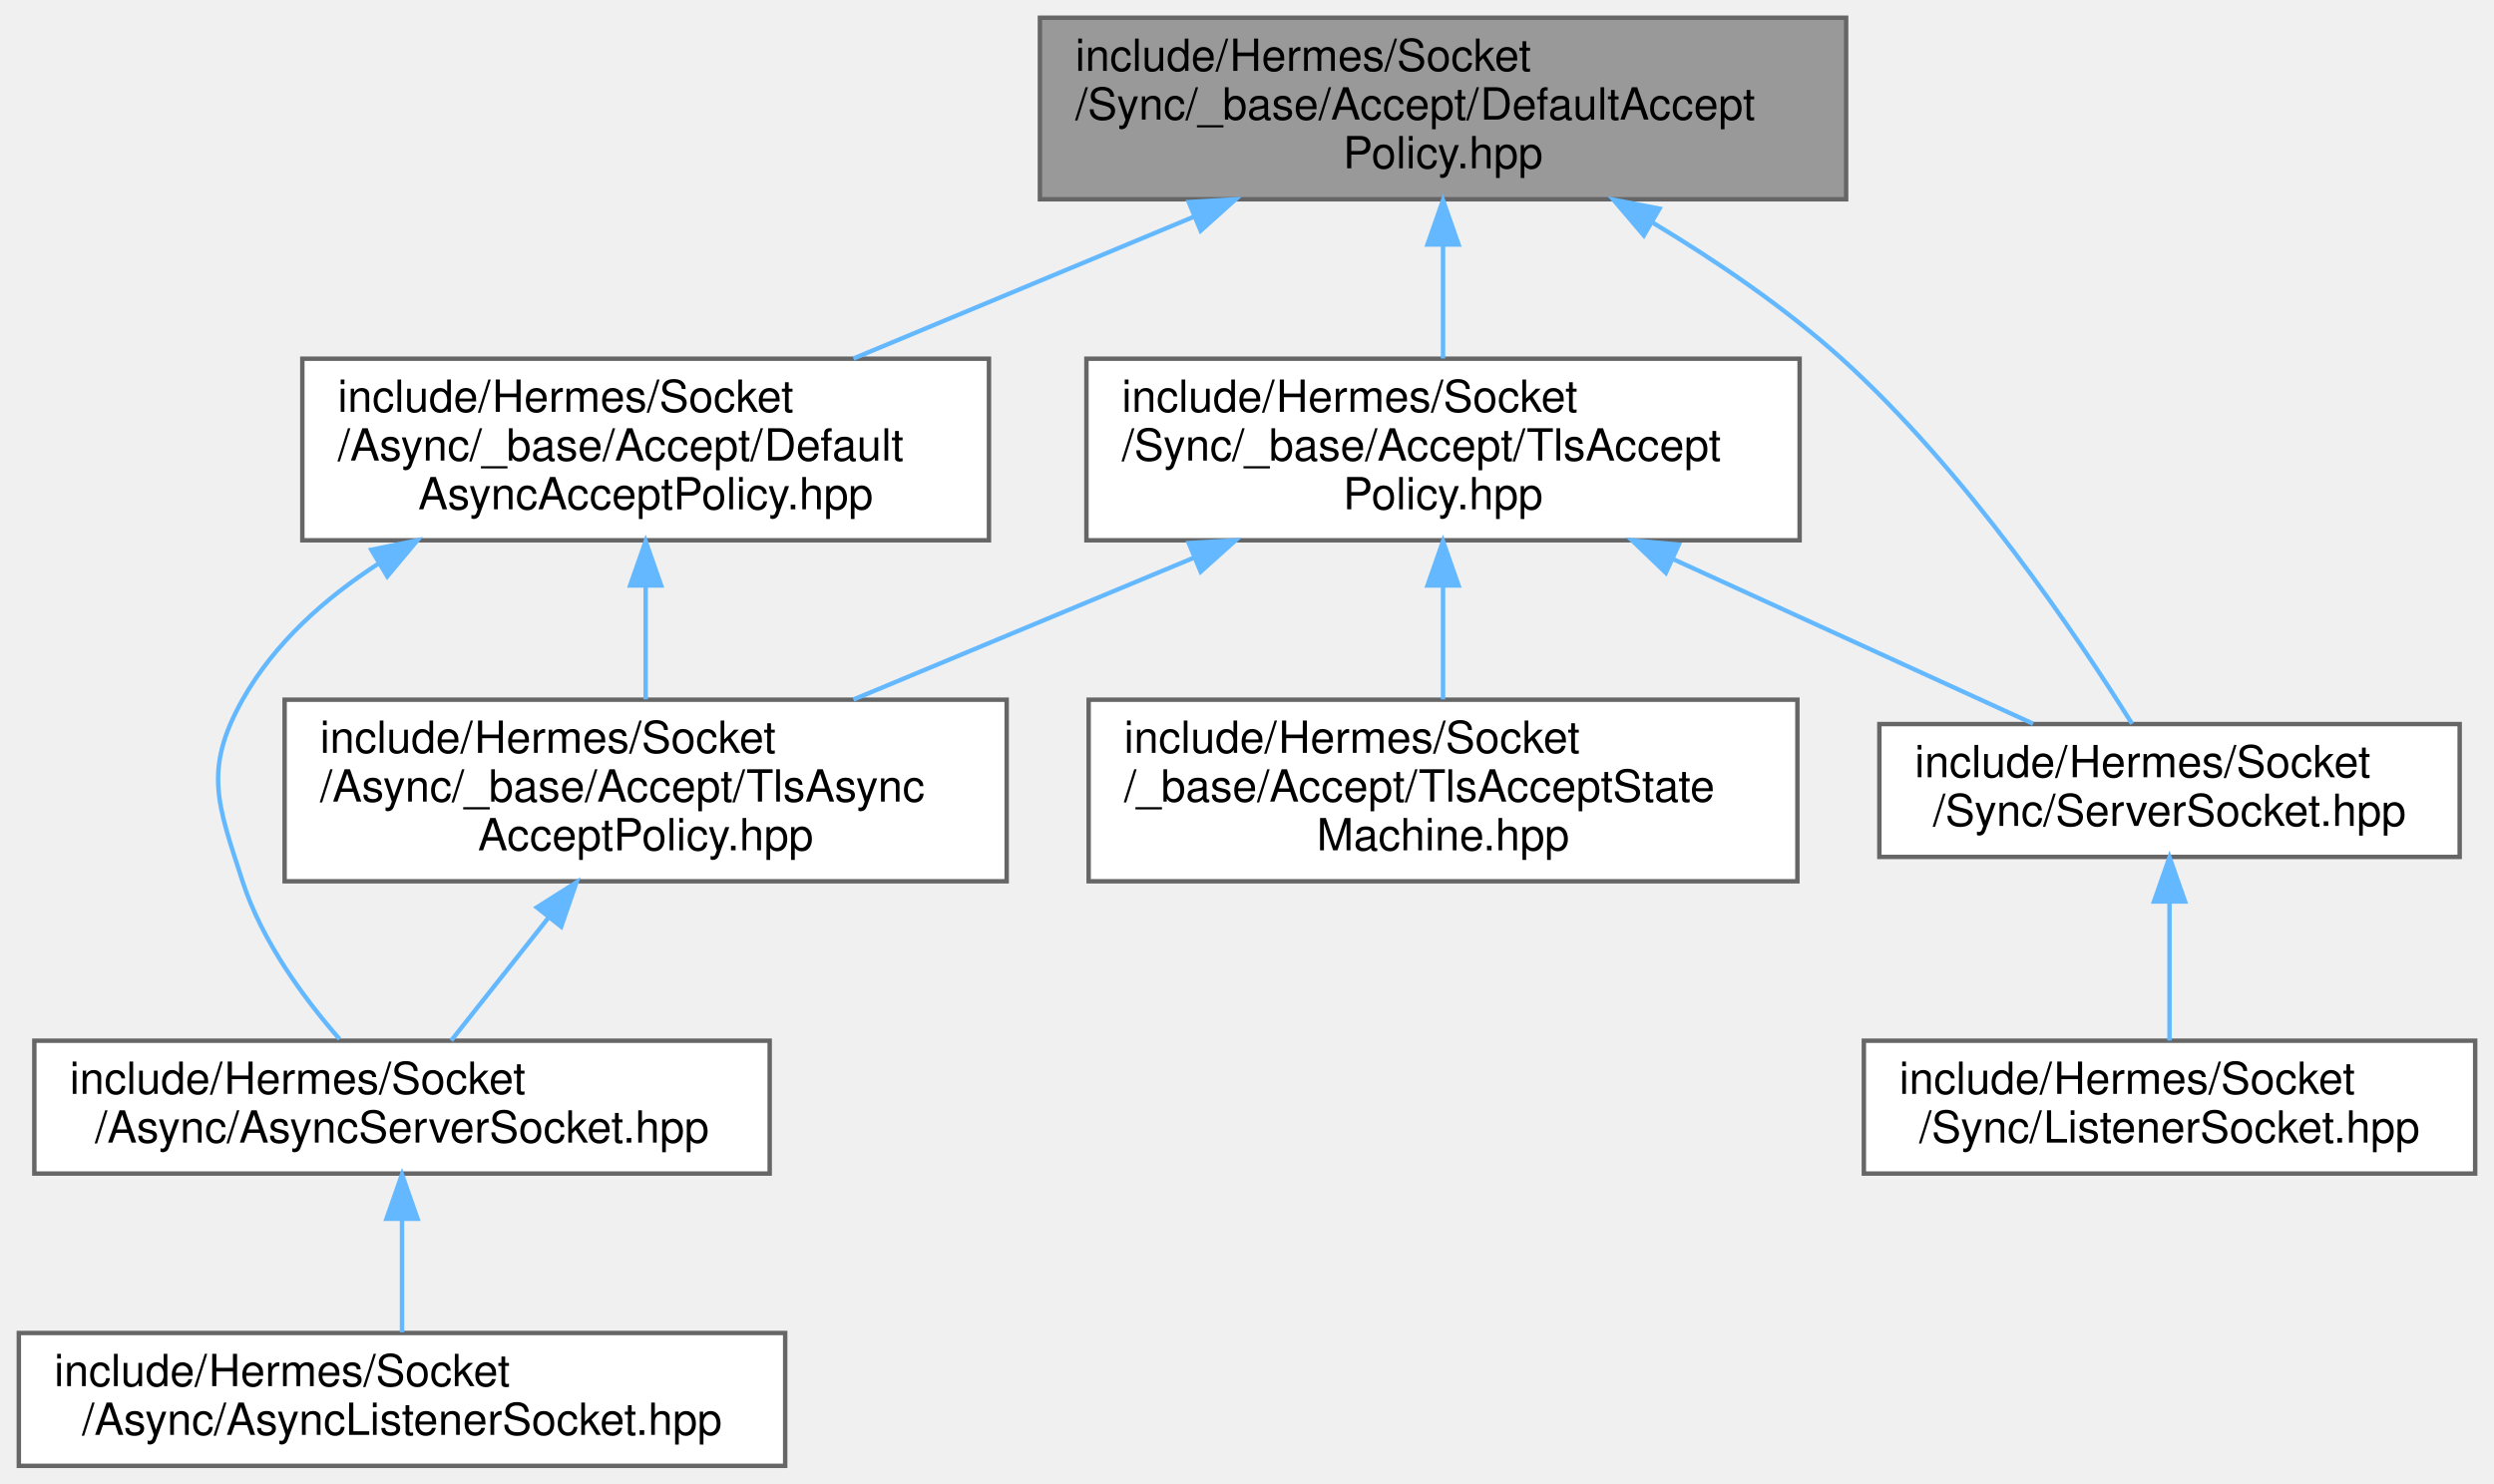
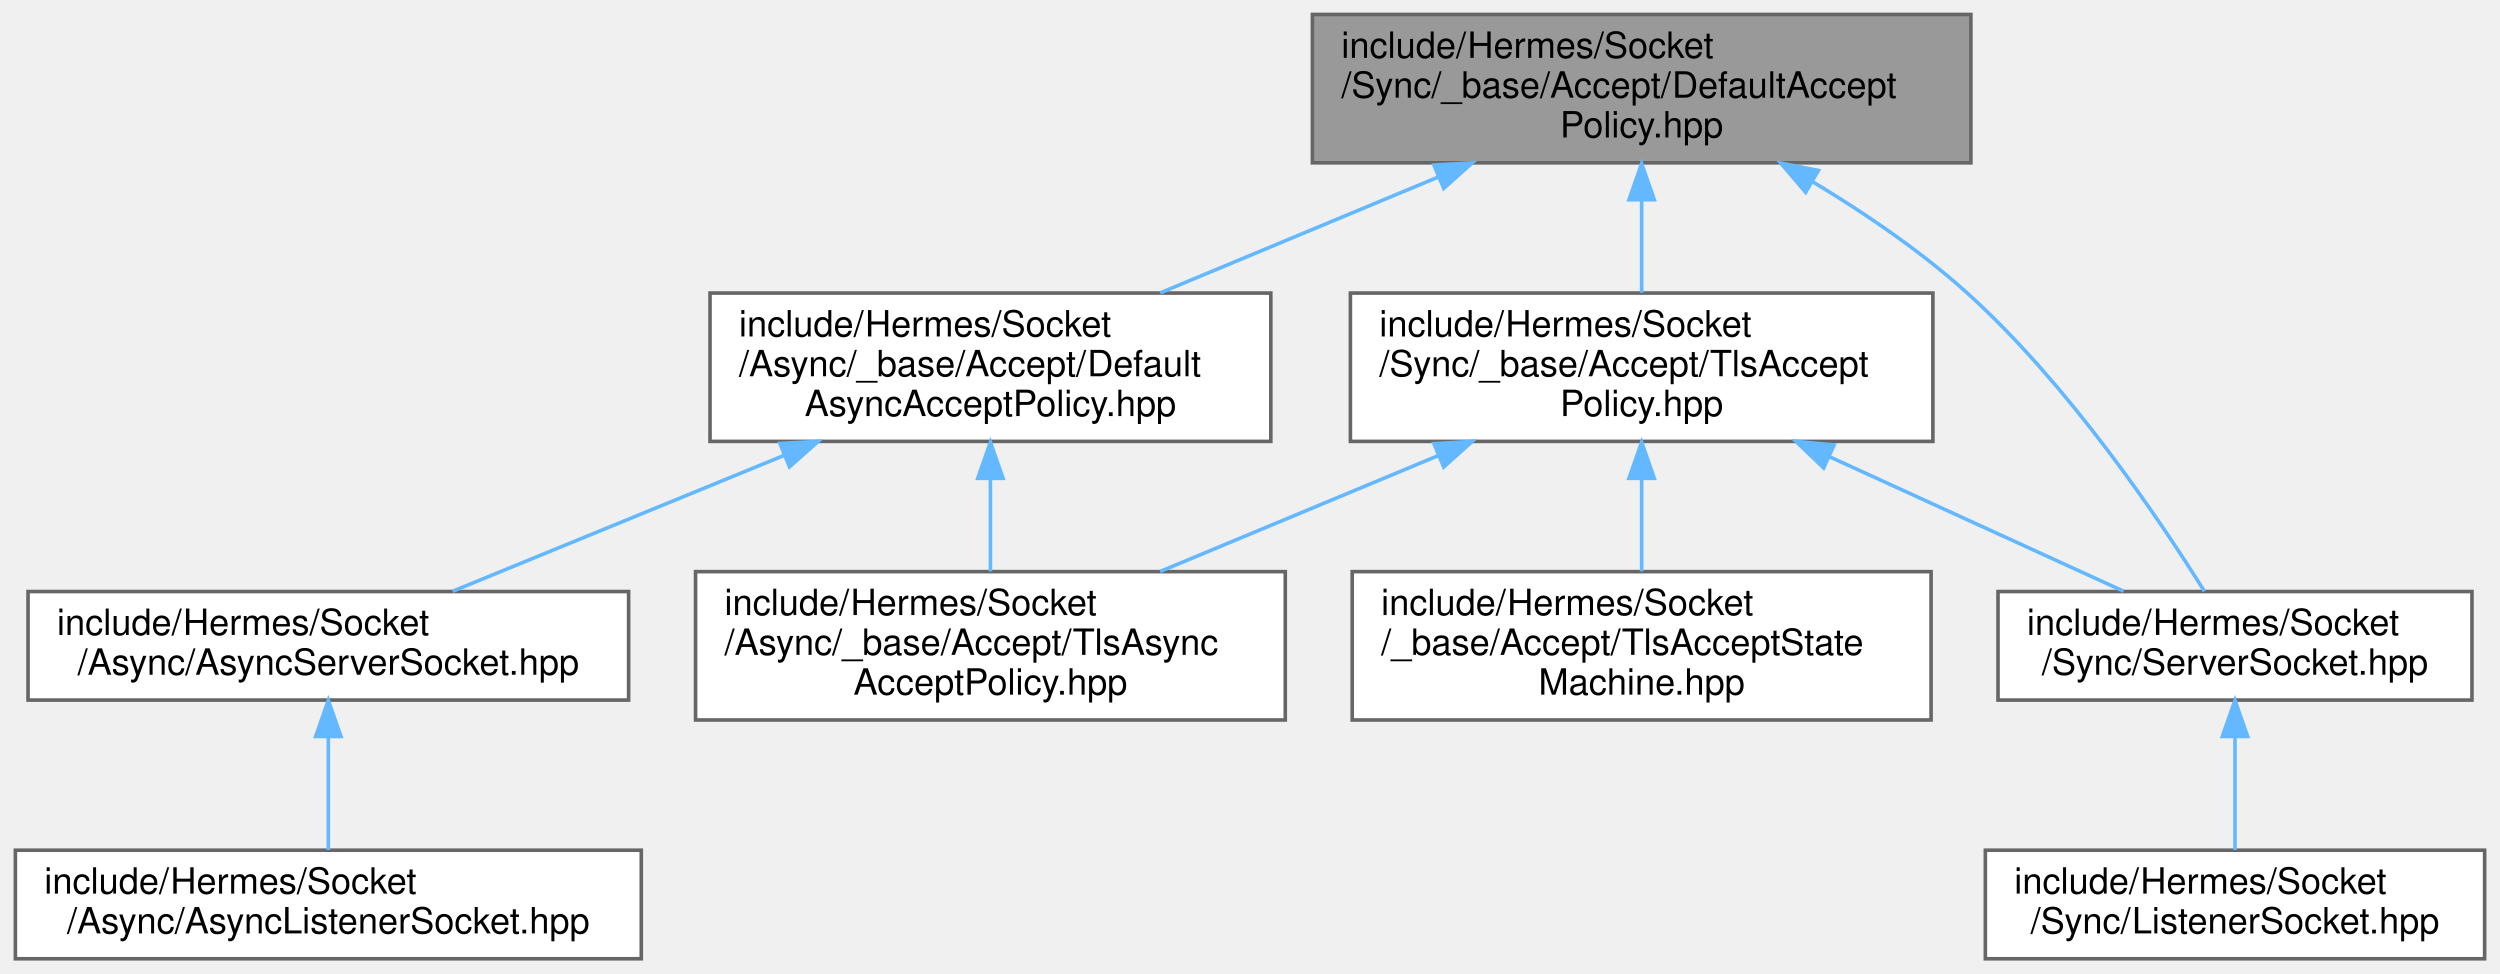
- <svg xmlns="http://www.w3.org/2000/svg" xmlns:xlink="http://www.w3.org/1999/xlink" width="563pt" height="335pt" viewBox="0.00 0.00 562.50 335.00">
-   <g id="graph0" class="graph" transform="scale(1 1) rotate(0) translate(4 331)">
+ <svg xmlns="http://www.w3.org/2000/svg" xmlns:xlink="http://www.w3.org/1999/xlink" width="691pt" height="269pt" viewBox="0.00 0.00 690.50 269.00">
+   <g id="graph0" class="graph" transform="scale(1 1) rotate(0) translate(4 265)">
    <g id="Node000001" class="node">
      <g id="a_Node000001">
        <a xlink:title=" ">
-           <polygon fill="#999999" stroke="#666666" points="412.5,-327 230.5,-327 230.5,-286 412.5,-286 412.5,-327" />
-           <text text-anchor="start" x="238.5" y="-315" font-family="Helvetica,sans-Serif" font-size="10.00">include/Hermes/Socket</text>
-           <text text-anchor="start" x="238.5" y="-304" font-family="Helvetica,sans-Serif" font-size="10.00">/Sync/_base/Accept/DefaultAccept</text>
-           <text text-anchor="middle" x="321.5" y="-293" font-family="Helvetica,sans-Serif" font-size="10.00">Policy.hpp</text>
+           <polygon fill="#999999" stroke="#666666" points="540.5,-261 358.5,-261 358.5,-220 540.5,-220 540.5,-261" />
+           <text text-anchor="start" x="366.5" y="-249" font-family="Helvetica,sans-Serif" font-size="10.00">include/Hermes/Socket</text>
+           <text text-anchor="start" x="366.5" y="-238" font-family="Helvetica,sans-Serif" font-size="10.00">/Sync/_base/Accept/DefaultAccept</text>
+           <text text-anchor="middle" x="449.5" y="-227" font-family="Helvetica,sans-Serif" font-size="10.00">Policy.hpp</text>
        </a>
      </g>
    </g>
    <g id="Node000002" class="node">
      <g id="a_Node000002">
        <a xlink:href="_default_async_accept_policy_8hpp.html" target="_top" xlink:title=" ">
-           <polygon fill="white" stroke="#666666" points="219,-250 64,-250 64,-209 219,-209 219,-250" />
-           <text text-anchor="start" x="72" y="-238" font-family="Helvetica,sans-Serif" font-size="10.00">include/Hermes/Socket</text>
-           <text text-anchor="start" x="72" y="-227" font-family="Helvetica,sans-Serif" font-size="10.00">/Async/_base/Accept/Default</text>
-           <text text-anchor="middle" x="141.5" y="-216" font-family="Helvetica,sans-Serif" font-size="10.00">AsyncAcceptPolicy.hpp</text>
+           <polygon fill="white" stroke="#666666" points="347,-184 192,-184 192,-143 347,-143 347,-184" />
+           <text text-anchor="start" x="200" y="-172" font-family="Helvetica,sans-Serif" font-size="10.00">include/Hermes/Socket</text>
+           <text text-anchor="start" x="200" y="-161" font-family="Helvetica,sans-Serif" font-size="10.00">/Async/_base/Accept/Default</text>
+           <text text-anchor="middle" x="269.5" y="-150" font-family="Helvetica,sans-Serif" font-size="10.00">AsyncAcceptPolicy.hpp</text>
        </a>
      </g>
    </g>
    <g id="edge1_Node000001_Node000002" class="edge">
      <g id="a_edge1_Node000001_Node000002">
        <a xlink:title=" ">
-           <path fill="none" stroke="#63b8ff" d="M265.42,-282.13C240.69,-271.83 211.97,-259.86 188.4,-250.04" />
-           <polygon fill="#63b8ff" stroke="#63b8ff" points="264.1,-285.37 274.68,-285.99 266.79,-278.91 264.1,-285.37" />
+           <path fill="none" stroke="#63b8ff" d="M393.42,-216.13C368.69,-205.83 339.97,-193.86 316.4,-184.04" />
+           <polygon fill="#63b8ff" stroke="#63b8ff" points="392.1,-219.37 402.68,-219.99 394.79,-212.91 392.1,-219.37" />
        </a>
      </g>
    </g>
    <g id="Node000006" class="node">
      <g id="a_Node000006">
        <a xlink:href="_server_socket_8hpp.html" target="_top" xlink:title=" ">
-           <polygon fill="white" stroke="#666666" points="551,-167.5 420,-167.5 420,-137.5 551,-137.5 551,-167.5" />
-           <text text-anchor="start" x="428" y="-155.5" font-family="Helvetica,sans-Serif" font-size="10.00">include/Hermes/Socket</text>
-           <text text-anchor="middle" x="485.5" y="-144.5" font-family="Helvetica,sans-Serif" font-size="10.00">/Sync/ServerSocket.hpp</text>
+           <polygon fill="white" stroke="#666666" points="679,-101.5 548,-101.5 548,-71.5 679,-71.5 679,-101.5" />
+           <text text-anchor="start" x="556" y="-89.5" font-family="Helvetica,sans-Serif" font-size="10.00">include/Hermes/Socket</text>
+           <text text-anchor="middle" x="613.5" y="-78.5" font-family="Helvetica,sans-Serif" font-size="10.00">/Sync/ServerSocket.hpp</text>
        </a>
      </g>
    </g>
-     <g id="edge6_Node000001_Node000006" class="edge">
-       <g id="a_edge6_Node000001_Node000006">
+     <g id="edge5_Node000001_Node000006" class="edge">
+       <g id="a_edge5_Node000001_Node000006">
        <a xlink:title=" ">
-           <path fill="none" stroke="#63b8ff" d="M368.82,-280.73C383.3,-272.03 398.75,-261.51 411.5,-250 439.54,-224.67 464.55,-187.58 477.05,-167.56" />
-           <polygon fill="#63b8ff" stroke="#63b8ff" points="366.83,-277.84 359.96,-285.91 370.36,-283.88 366.83,-277.84" />
+           <path fill="none" stroke="#63b8ff" d="M496.82,-214.73C511.3,-206.03 526.75,-195.51 539.5,-184 567.54,-158.67 592.55,-121.58 605.05,-101.56" />
+           <polygon fill="#63b8ff" stroke="#63b8ff" points="494.83,-211.84 487.96,-219.91 498.36,-217.88 494.83,-211.84" />
        </a>
      </g>
    </g>
    <g id="Node000008" class="node">
      <g id="a_Node000008">
        <a xlink:href="_tls_accept_policy_8hpp.html" target="_top" xlink:title=" ">
-           <polygon fill="white" stroke="#666666" points="402,-250 241,-250 241,-209 402,-209 402,-250" />
-           <text text-anchor="start" x="249" y="-238" font-family="Helvetica,sans-Serif" font-size="10.00">include/Hermes/Socket</text>
-           <text text-anchor="start" x="249" y="-227" font-family="Helvetica,sans-Serif" font-size="10.00">/Sync/_base/Accept/TlsAccept</text>
-           <text text-anchor="middle" x="321.5" y="-216" font-family="Helvetica,sans-Serif" font-size="10.00">Policy.hpp</text>
+           <polygon fill="white" stroke="#666666" points="530,-184 369,-184 369,-143 530,-143 530,-184" />
+           <text text-anchor="start" x="377" y="-172" font-family="Helvetica,sans-Serif" font-size="10.00">include/Hermes/Socket</text>
+           <text text-anchor="start" x="377" y="-161" font-family="Helvetica,sans-Serif" font-size="10.00">/Sync/_base/Accept/TlsAccept</text>
+           <text text-anchor="middle" x="449.5" y="-150" font-family="Helvetica,sans-Serif" font-size="10.00">Policy.hpp</text>
        </a>
      </g>
    </g>
-     <g id="edge8_Node000001_Node000008" class="edge">
-       <g id="a_edge8_Node000001_Node000008">
+     <g id="edge7_Node000001_Node000008" class="edge">
+       <g id="a_edge7_Node000001_Node000008">
        <a xlink:title=" ">
-           <path fill="none" stroke="#63b8ff" d="M321.5,-275.69C321.5,-267.08 321.5,-257.9 321.5,-250.07" />
-           <polygon fill="#63b8ff" stroke="#63b8ff" points="318,-275.79 321.5,-285.79 325,-275.79 318,-275.79" />
+           <path fill="none" stroke="#63b8ff" d="M449.5,-209.69C449.5,-201.08 449.5,-191.9 449.5,-184.07" />
+           <polygon fill="#63b8ff" stroke="#63b8ff" points="446,-209.79 449.5,-219.79 453,-209.79 446,-209.79" />
        </a>
      </g>
    </g>
    <g id="Node000003" class="node">
      <g id="a_Node000003">
        <a xlink:href="_async_server_socket_8hpp.html" target="_top" xlink:title=" ">
-           <polygon fill="white" stroke="#666666" points="169.5,-96 3.5,-96 3.5,-66 169.5,-66 169.5,-96" />
-           <text text-anchor="start" x="11.5" y="-84" font-family="Helvetica,sans-Serif" font-size="10.00">include/Hermes/Socket</text>
-           <text text-anchor="middle" x="86.5" y="-73" font-family="Helvetica,sans-Serif" font-size="10.00">/Async/AsyncServerSocket.hpp</text>
+           <polygon fill="white" stroke="#666666" points="169.5,-101.5 3.5,-101.5 3.5,-71.5 169.5,-71.5 169.5,-101.5" />
+           <text text-anchor="start" x="11.5" y="-89.5" font-family="Helvetica,sans-Serif" font-size="10.00">include/Hermes/Socket</text>
+           <text text-anchor="middle" x="86.5" y="-78.5" font-family="Helvetica,sans-Serif" font-size="10.00">/Async/AsyncServerSocket.hpp</text>
        </a>
      </g>
    </g>
    <g id="edge2_Node000002_Node000003" class="edge">
      <g id="a_edge2_Node000002_Node000003">
        <a xlink:title=" ">
-           <path fill="none" stroke="#63b8ff" d="M81.32,-203.82C69.01,-195.86 57.64,-185.72 50.5,-173 41.58,-157.11 44.91,-149.34 50.5,-132 54.83,-118.56 64.27,-105.69 72.39,-96.37" />
-           <polygon fill="#63b8ff" stroke="#63b8ff" points="79.58,-206.86 89.96,-208.98 83.17,-200.85 79.58,-206.86" />
+           <path fill="none" stroke="#63b8ff" d="M212.38,-139.09C182.37,-126.79 146.59,-112.13 120.86,-101.58" />
+           <polygon fill="#63b8ff" stroke="#63b8ff" points="211.32,-142.44 221.9,-142.99 213.97,-135.96 211.32,-142.44" />
        </a>
      </g>
    </g>
    <g id="Node000005" class="node">
      <g id="a_Node000005">
        <a xlink:href="_tls_async_accept_policy_8hpp.html" target="_top" xlink:title=" ">
-           <polygon fill="white" stroke="#666666" points="223,-173 60,-173 60,-132 223,-132 223,-173" />
-           <text text-anchor="start" x="68" y="-161" font-family="Helvetica,sans-Serif" font-size="10.00">include/Hermes/Socket</text>
-           <text text-anchor="start" x="68" y="-150" font-family="Helvetica,sans-Serif" font-size="10.00">/Async/_base/Accept/TlsAsync</text>
-           <text text-anchor="middle" x="141.5" y="-139" font-family="Helvetica,sans-Serif" font-size="10.00">AcceptPolicy.hpp</text>
+           <polygon fill="white" stroke="#666666" points="351,-107 188,-107 188,-66 351,-66 351,-107" />
+           <text text-anchor="start" x="196" y="-95" font-family="Helvetica,sans-Serif" font-size="10.00">include/Hermes/Socket</text>
+           <text text-anchor="start" x="196" y="-84" font-family="Helvetica,sans-Serif" font-size="10.00">/Async/_base/Accept/TlsAsync</text>
+           <text text-anchor="middle" x="269.5" y="-73" font-family="Helvetica,sans-Serif" font-size="10.00">AcceptPolicy.hpp</text>
        </a>
      </g>
    </g>
    <g id="edge4_Node000002_Node000005" class="edge">
      <g id="a_edge4_Node000002_Node000005">
        <a xlink:title=" ">
-           <path fill="none" stroke="#63b8ff" d="M141.5,-198.69C141.5,-190.08 141.5,-180.9 141.5,-173.07" />
-           <polygon fill="#63b8ff" stroke="#63b8ff" points="138,-198.79 141.5,-208.79 145,-198.79 138,-198.79" />
+           <path fill="none" stroke="#63b8ff" d="M269.5,-132.69C269.5,-124.08 269.5,-114.9 269.5,-107.07" />
+           <polygon fill="#63b8ff" stroke="#63b8ff" points="266,-132.79 269.5,-142.79 273,-132.79 266,-132.79" />
        </a>
      </g>
    </g>
    <g id="Node000004" class="node">
      <g id="a_Node000004">
        <a xlink:href="_async_listener_socket_8hpp.html" target="_top" xlink:title=" ">
          <polygon fill="white" stroke="#666666" points="173,-30 0,-30 0,0 173,0 173,-30" />
          <text text-anchor="start" x="8" y="-18" font-family="Helvetica,sans-Serif" font-size="10.00">include/Hermes/Socket</text>
          <text text-anchor="middle" x="86.5" y="-7" font-family="Helvetica,sans-Serif" font-size="10.00">/Async/AsyncListenerSocket.hpp</text>
        </a>
      </g>
    </g>
    <g id="edge3_Node000003_Node000004" class="edge">
      <g id="a_edge3_Node000003_Node000004">
        <a xlink:title=" ">
-           <path fill="none" stroke="#63b8ff" d="M86.5,-55.54C86.5,-46.96 86.5,-37.61 86.5,-30.16" />
-           <polygon fill="#63b8ff" stroke="#63b8ff" points="83,-55.8 86.5,-65.8 90,-55.8 83,-55.8" />
-         </a>
-       </g>
-     </g>
-     <g id="edge5_Node000005_Node000003" class="edge">
-       <g id="a_edge5_Node000005_Node000003">
-         <a xlink:title=" ">
-           <path fill="none" stroke="#63b8ff" d="M119.49,-123.69C111.98,-114.19 103.89,-103.98 97.61,-96.04" />
-           <polygon fill="#63b8ff" stroke="#63b8ff" points="116.94,-126.1 125.89,-131.77 122.43,-121.76 116.94,-126.1" />
+           <path fill="none" stroke="#63b8ff" d="M86.5,-61.25C86.5,-50.81 86.5,-38.99 86.5,-30.04" />
+           <polygon fill="#63b8ff" stroke="#63b8ff" points="83,-61.44 86.5,-71.44 90,-61.44 83,-61.44" />
        </a>
      </g>
    </g>
    <g id="Node000007" class="node">
      <g id="a_Node000007">
        <a xlink:href="_listener_socket_8hpp.html" target="_top" xlink:title=" ">
-           <polygon fill="white" stroke="#666666" points="554.5,-96 416.5,-96 416.5,-66 554.5,-66 554.5,-96" />
-           <text text-anchor="start" x="424.5" y="-84" font-family="Helvetica,sans-Serif" font-size="10.00">include/Hermes/Socket</text>
-           <text text-anchor="middle" x="485.5" y="-73" font-family="Helvetica,sans-Serif" font-size="10.00">/Sync/ListenerSocket.hpp</text>
+           <polygon fill="white" stroke="#666666" points="682.5,-30 544.5,-30 544.5,0 682.5,0 682.5,-30" />
+           <text text-anchor="start" x="552.5" y="-18" font-family="Helvetica,sans-Serif" font-size="10.00">include/Hermes/Socket</text>
+           <text text-anchor="middle" x="613.5" y="-7" font-family="Helvetica,sans-Serif" font-size="10.00">/Sync/ListenerSocket.hpp</text>
        </a>
      </g>
    </g>
-     <g id="edge7_Node000006_Node000007" class="edge">
-       <g id="a_edge7_Node000006_Node000007">
+     <g id="edge6_Node000006_Node000007" class="edge">
+       <g id="a_edge6_Node000006_Node000007">
        <a xlink:title=" ">
-           <path fill="none" stroke="#63b8ff" d="M485.5,-127.25C485.5,-116.81 485.5,-104.99 485.5,-96.04" />
-           <polygon fill="#63b8ff" stroke="#63b8ff" points="482,-127.44 485.5,-137.44 489,-127.44 482,-127.44" />
+           <path fill="none" stroke="#63b8ff" d="M613.5,-61.25C613.5,-50.81 613.5,-38.99 613.5,-30.04" />
+           <polygon fill="#63b8ff" stroke="#63b8ff" points="610,-61.44 613.5,-71.44 617,-61.44 610,-61.44" />
        </a>
      </g>
    </g>
-     <g id="edge9_Node000008_Node000005" class="edge">
-       <g id="a_edge9_Node000008_Node000005">
+     <g id="edge8_Node000008_Node000005" class="edge">
+       <g id="a_edge8_Node000008_Node000005">
        <a xlink:title=" ">
-           <path fill="none" stroke="#63b8ff" d="M265.42,-205.13C240.69,-194.83 211.97,-182.86 188.4,-173.04" />
-           <polygon fill="#63b8ff" stroke="#63b8ff" points="264.1,-208.37 274.68,-208.99 266.79,-201.91 264.1,-208.37" />
+           <path fill="none" stroke="#63b8ff" d="M393.42,-139.13C368.69,-128.83 339.97,-116.86 316.4,-107.04" />
+           <polygon fill="#63b8ff" stroke="#63b8ff" points="392.1,-142.37 402.68,-142.99 394.79,-135.91 392.1,-142.37" />
        </a>
      </g>
    </g>
-     <g id="edge10_Node000008_Node000006" class="edge">
-       <g id="a_edge10_Node000008_Node000006">
+     <g id="edge9_Node000008_Node000006" class="edge">
+       <g id="a_edge9_Node000008_Node000006">
        <a xlink:title=" ">
-           <path fill="none" stroke="#63b8ff" d="M373.39,-204.77C400.14,-192.54 431.85,-178.04 454.71,-167.58" />
-           <polygon fill="#63b8ff" stroke="#63b8ff" points="371.8,-201.65 364.16,-208.99 374.71,-208.01 371.8,-201.65" />
+           <path fill="none" stroke="#63b8ff" d="M501.39,-138.77C528.14,-126.54 559.85,-112.04 582.71,-101.58" />
+           <polygon fill="#63b8ff" stroke="#63b8ff" points="499.8,-135.65 492.16,-142.99 502.71,-142.01 499.8,-135.65" />
        </a>
      </g>
    </g>
    <g id="Node000009" class="node">
      <g id="a_Node000009">
        <a xlink:href="_tls_accept_state_machine_8hpp.html" target="_top" xlink:title=" ">
-           <polygon fill="white" stroke="#666666" points="401.5,-173 241.5,-173 241.5,-132 401.5,-132 401.5,-173" />
-           <text text-anchor="start" x="249.5" y="-161" font-family="Helvetica,sans-Serif" font-size="10.00">include/Hermes/Socket</text>
-           <text text-anchor="start" x="249.5" y="-150" font-family="Helvetica,sans-Serif" font-size="10.00">/_base/Accept/TlsAcceptState</text>
-           <text text-anchor="middle" x="321.5" y="-139" font-family="Helvetica,sans-Serif" font-size="10.00">Machine.hpp</text>
+           <polygon fill="white" stroke="#666666" points="529.5,-107 369.5,-107 369.5,-66 529.5,-66 529.5,-107" />
+           <text text-anchor="start" x="377.5" y="-95" font-family="Helvetica,sans-Serif" font-size="10.00">include/Hermes/Socket</text>
+           <text text-anchor="start" x="377.5" y="-84" font-family="Helvetica,sans-Serif" font-size="10.00">/_base/Accept/TlsAcceptState</text>
+           <text text-anchor="middle" x="449.5" y="-73" font-family="Helvetica,sans-Serif" font-size="10.00">Machine.hpp</text>
        </a>
      </g>
    </g>
-     <g id="edge11_Node000008_Node000009" class="edge">
-       <g id="a_edge11_Node000008_Node000009">
+     <g id="edge10_Node000008_Node000009" class="edge">
+       <g id="a_edge10_Node000008_Node000009">
        <a xlink:title=" ">
-           <path fill="none" stroke="#63b8ff" d="M321.5,-198.69C321.5,-190.08 321.5,-180.9 321.5,-173.07" />
-           <polygon fill="#63b8ff" stroke="#63b8ff" points="318,-198.79 321.5,-208.79 325,-198.79 318,-198.79" />
+           <path fill="none" stroke="#63b8ff" d="M449.5,-132.69C449.5,-124.08 449.5,-114.9 449.5,-107.07" />
+           <polygon fill="#63b8ff" stroke="#63b8ff" points="446,-132.79 449.5,-142.79 453,-132.79 446,-132.79" />
        </a>
      </g>
    </g>
  </g>
</svg>
